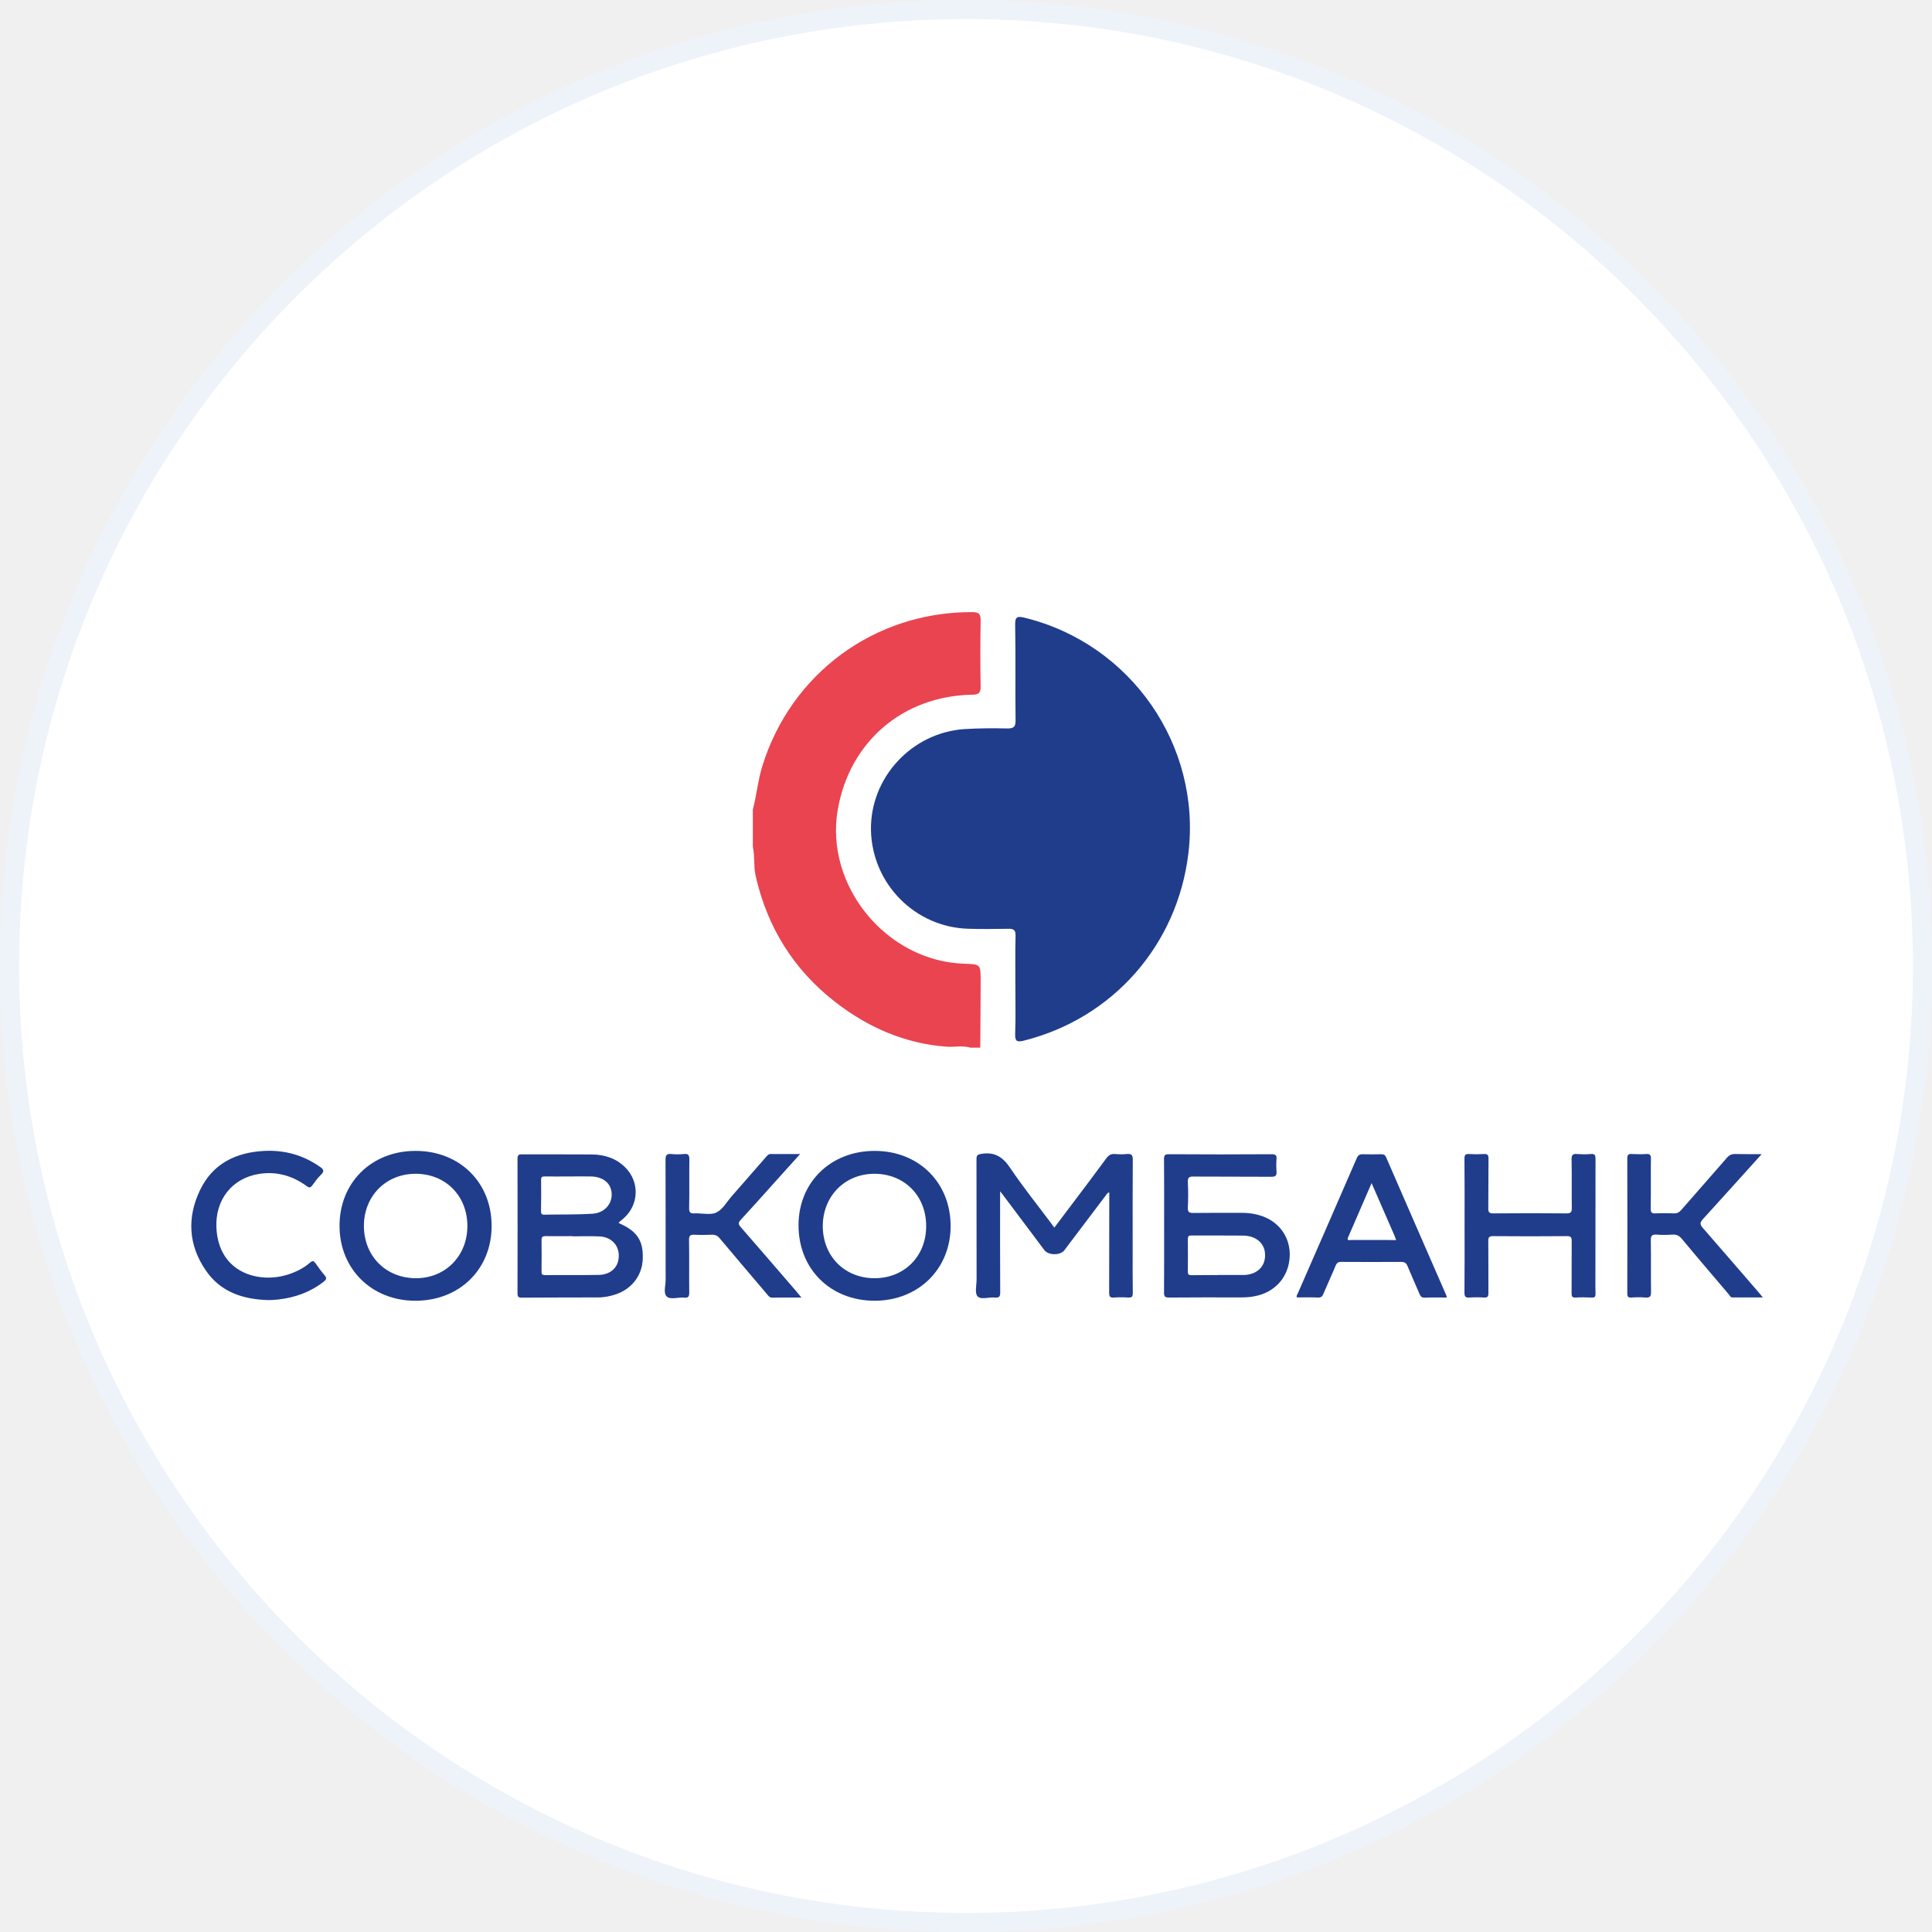
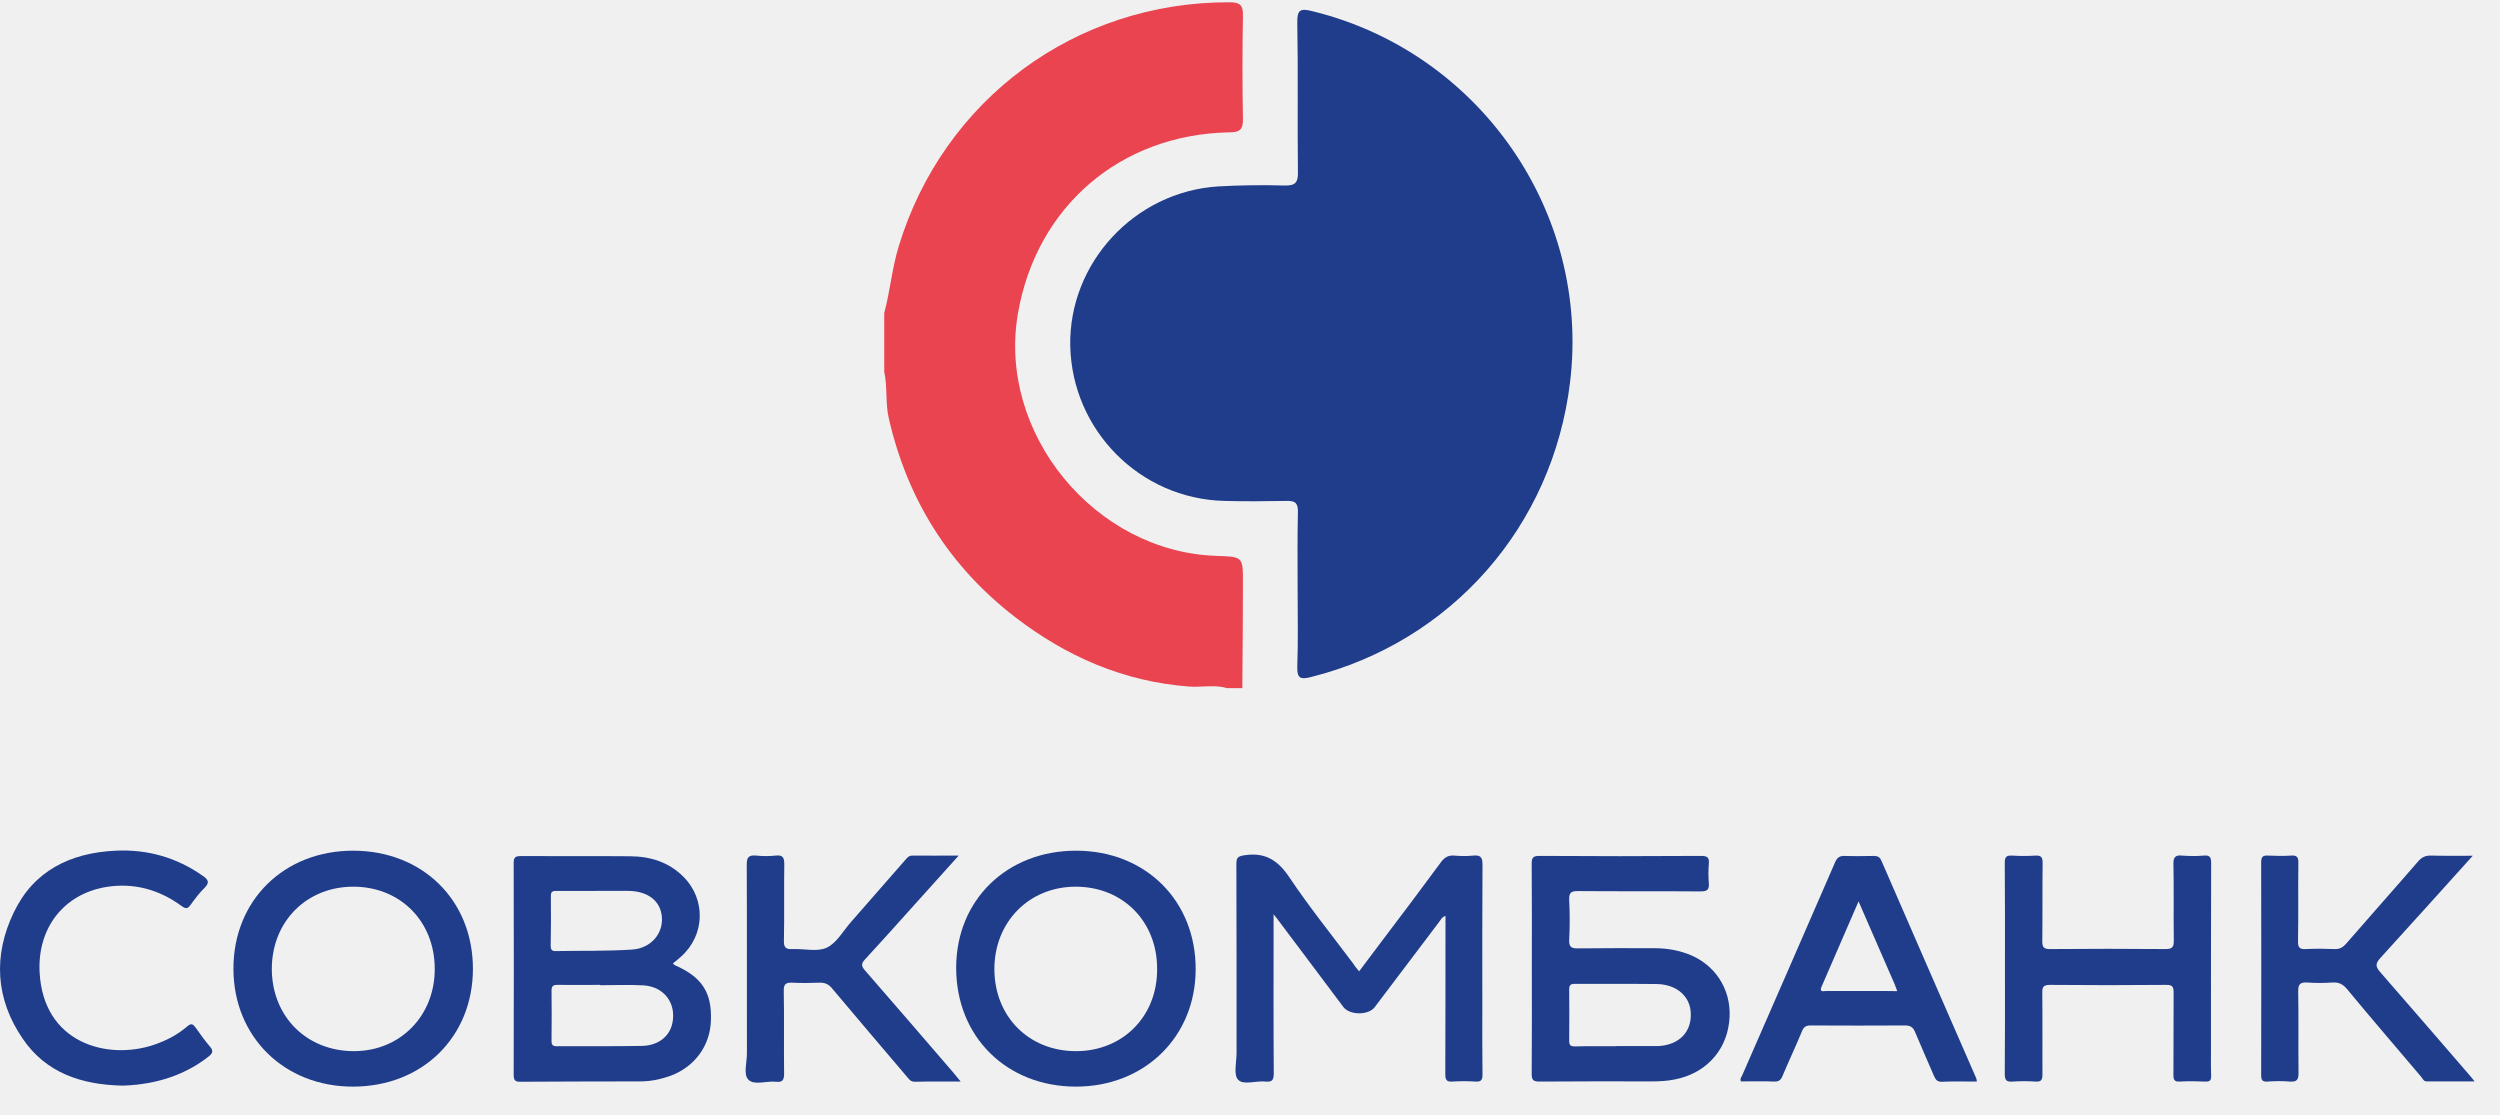
- <svg xmlns="http://www.w3.org/2000/svg" width="101" height="101" viewBox="0 0 101 101" fill="none">
-   <circle cx="50.5" cy="50.5" r="50" fill="white" stroke="#EEF3FA" />
-   <path d="M39.357 42.318C39.552 41.59 39.614 40.831 39.84 40.092C41.327 35.221 45.716 31.98 50.824 32C51.193 32 51.275 32.113 51.265 32.462C51.245 33.6 51.245 34.739 51.265 35.877C51.275 36.246 51.142 36.318 50.803 36.318C47.193 36.39 44.414 38.78 43.798 42.318C43.101 46.297 46.342 50.256 50.404 50.38C51.265 50.41 51.265 50.41 51.265 51.251C51.265 52.42 51.255 53.59 51.245 54.769C51.07 54.769 50.906 54.769 50.732 54.769C50.322 54.646 49.891 54.749 49.48 54.718C47.296 54.554 45.388 53.713 43.686 52.4C41.501 50.708 40.127 48.503 39.511 45.826C39.388 45.313 39.47 44.779 39.357 44.267C39.357 43.61 39.357 42.964 39.357 42.318Z" fill="#E94450" />
-   <path d="M53.081 51.498C53.081 50.636 53.07 49.764 53.091 48.903C53.091 48.636 53.009 48.554 52.742 48.554C52.045 48.564 51.337 48.575 50.639 48.554C47.84 48.482 45.593 46.205 45.532 43.405C45.48 40.657 47.665 38.288 50.445 38.113C51.173 38.072 51.911 38.062 52.65 38.082C53.019 38.093 53.101 37.969 53.091 37.621C53.07 35.969 53.101 34.328 53.07 32.677C53.06 32.236 53.183 32.195 53.583 32.298C59.121 33.662 62.803 38.964 62.127 44.605C61.552 49.405 58.178 53.231 53.532 54.4C53.163 54.492 53.06 54.441 53.07 54.051C53.101 53.2 53.081 52.349 53.081 51.498Z" fill="#203D8C" />
-   <path d="M55.122 64.173C55.38 63.831 55.627 63.505 55.869 63.18C56.531 62.305 57.193 61.429 57.844 60.543C57.962 60.386 58.085 60.313 58.287 60.329C58.489 60.346 58.697 60.352 58.904 60.329C59.146 60.307 59.219 60.374 59.219 60.627C59.208 62.187 59.213 63.752 59.213 65.312C59.213 66.076 59.208 66.839 59.219 67.602C59.219 67.787 59.168 67.843 58.983 67.832C58.731 67.815 58.478 67.815 58.225 67.832C58.018 67.849 57.984 67.765 57.984 67.579C57.99 65.924 57.99 64.269 57.99 62.613C57.99 62.523 57.99 62.434 57.99 62.333C57.861 62.372 57.833 62.467 57.777 62.535C57.064 63.477 56.351 64.42 55.639 65.363C55.431 65.638 54.808 65.632 54.6 65.357C53.894 64.42 53.192 63.483 52.491 62.546C52.44 62.473 52.384 62.406 52.283 62.277C52.283 62.439 52.283 62.529 52.283 62.619C52.283 64.263 52.277 65.913 52.289 67.557C52.289 67.776 52.238 67.854 52.014 67.832C51.699 67.798 51.279 67.961 51.105 67.77C50.947 67.602 51.054 67.187 51.054 66.884C51.054 64.79 51.054 62.697 51.048 60.604C51.048 60.391 51.105 60.352 51.318 60.318C52.014 60.212 52.434 60.492 52.816 61.065C53.478 62.052 54.23 62.984 54.943 63.938C54.988 64.016 55.049 64.084 55.122 64.173Z" fill="#203D8C" />
-   <path d="M76.564 64.061C76.564 62.9 76.57 61.738 76.558 60.576C76.558 60.38 76.603 60.318 76.805 60.33C77.058 60.346 77.31 60.346 77.563 60.33C77.759 60.318 77.815 60.374 77.815 60.571C77.804 61.435 77.815 62.299 77.804 63.163C77.804 63.365 77.843 63.433 78.062 63.433C79.341 63.421 80.621 63.421 81.9 63.433C82.136 63.433 82.17 63.348 82.17 63.146C82.159 62.299 82.175 61.452 82.159 60.61C82.153 60.369 82.231 60.307 82.456 60.33C82.686 60.346 82.922 60.352 83.157 60.33C83.382 60.307 83.41 60.397 83.41 60.593C83.404 62.669 83.404 64.74 83.404 66.816C83.404 67.086 83.399 67.355 83.41 67.624C83.415 67.776 83.382 67.843 83.213 67.832C82.933 67.821 82.652 67.815 82.372 67.832C82.186 67.843 82.159 67.77 82.159 67.608C82.164 66.698 82.159 65.784 82.164 64.875C82.164 64.684 82.125 64.622 81.923 64.622C80.632 64.633 79.341 64.633 78.056 64.622C77.832 64.622 77.798 64.701 77.804 64.897C77.815 65.801 77.804 66.698 77.81 67.602C77.81 67.787 77.759 67.843 77.579 67.832C77.327 67.815 77.075 67.815 76.822 67.832C76.62 67.849 76.558 67.793 76.558 67.579C76.57 66.407 76.564 65.234 76.564 64.061Z" fill="#203D8C" />
-   <path d="M41.896 67.832C41.341 67.832 40.858 67.826 40.376 67.837C40.224 67.843 40.168 67.736 40.089 67.647C39.27 66.681 38.445 65.716 37.632 64.746C37.514 64.6 37.39 64.543 37.205 64.549C36.908 64.56 36.605 64.566 36.307 64.549C36.094 64.538 36.015 64.594 36.021 64.824C36.038 65.733 36.021 66.648 36.032 67.557C36.032 67.759 35.999 67.865 35.763 67.837C35.449 67.804 35.039 67.966 34.848 67.77C34.669 67.591 34.803 67.186 34.798 66.883C34.792 64.802 34.803 62.72 34.792 60.632C34.792 60.38 34.859 60.307 35.106 60.329C35.32 60.352 35.538 60.352 35.752 60.329C35.999 60.301 36.038 60.402 36.038 60.627C36.027 61.474 36.044 62.321 36.027 63.163C36.021 63.393 36.1 63.444 36.313 63.432C36.694 63.416 37.132 63.533 37.446 63.388C37.772 63.236 37.985 62.843 38.243 62.546C38.844 61.861 39.444 61.171 40.044 60.486C40.112 60.413 40.162 60.329 40.291 60.329C40.785 60.335 41.273 60.329 41.829 60.329C41.313 60.902 40.841 61.429 40.364 61.957C39.814 62.568 39.27 63.18 38.715 63.78C38.58 63.926 38.602 64.01 38.72 64.145C39.691 65.262 40.662 66.384 41.627 67.506C41.7 67.596 41.778 67.692 41.896 67.832Z" fill="#203D8C" />
-   <path d="M92.096 60.335C91.036 61.508 90.037 62.624 89.027 63.73C88.864 63.909 88.859 64.01 89.021 64.196C90.009 65.323 90.985 66.463 91.967 67.596C92.023 67.658 92.074 67.725 92.158 67.826C91.597 67.826 91.081 67.826 90.564 67.826C90.463 67.826 90.43 67.731 90.379 67.669C89.56 66.704 88.735 65.744 87.927 64.768C87.787 64.6 87.647 64.527 87.428 64.543C87.158 64.56 86.883 64.566 86.614 64.543C86.378 64.527 86.294 64.588 86.3 64.841C86.317 65.744 86.3 66.642 86.311 67.546C86.317 67.787 86.238 67.849 86.013 67.832C85.772 67.809 85.525 67.815 85.284 67.832C85.099 67.843 85.071 67.776 85.071 67.607C85.076 65.256 85.076 62.905 85.071 60.554C85.071 60.363 85.132 60.318 85.306 60.329C85.559 60.34 85.811 60.346 86.064 60.329C86.272 60.312 86.311 60.397 86.305 60.582C86.294 61.446 86.311 62.31 86.294 63.174C86.288 63.388 86.356 63.444 86.558 63.432C86.872 63.416 87.192 63.421 87.512 63.432C87.68 63.438 87.787 63.376 87.893 63.253C88.685 62.338 89.493 61.435 90.284 60.52C90.407 60.38 90.531 60.324 90.716 60.329C91.154 60.34 91.586 60.335 92.096 60.335Z" fill="#203D8C" />
-   <path d="M14.069 67.966C12.7 67.938 11.521 67.54 10.753 66.406C9.849 65.088 9.771 63.646 10.455 62.22C11.117 60.834 12.329 60.239 13.833 60.166C14.894 60.116 15.865 60.391 16.734 61.003C16.914 61.126 16.97 61.221 16.791 61.401C16.617 61.569 16.471 61.766 16.33 61.962C16.235 62.097 16.168 62.108 16.027 62.002C15.281 61.457 14.439 61.221 13.519 61.373C12.111 61.609 11.246 62.737 11.314 64.184C11.426 66.558 13.553 67.125 15.085 66.62C15.494 66.485 15.882 66.289 16.207 66.008C16.353 65.879 16.409 65.924 16.499 66.047C16.65 66.261 16.802 66.474 16.97 66.67C17.099 66.816 17.054 66.9 16.925 67.001C16.229 67.546 15.432 67.832 14.563 67.933C14.383 67.955 14.204 67.961 14.069 67.966Z" fill="#203D8C" />
-   <path d="M32.402 63.966C32.385 63.96 32.373 63.943 32.34 63.91C32.441 63.825 32.531 63.758 32.609 63.685C33.406 62.978 33.445 61.788 32.688 61.031C32.205 60.548 31.599 60.357 30.931 60.352C29.719 60.341 28.502 60.352 27.29 60.346C27.11 60.346 27.054 60.386 27.054 60.576C27.059 62.922 27.059 65.262 27.054 67.607C27.054 67.793 27.104 67.843 27.29 67.838C28.614 67.826 29.944 67.832 31.268 67.826C31.599 67.826 31.919 67.759 32.228 67.652C33.053 67.361 33.58 66.648 33.602 65.8C33.636 64.869 33.305 64.364 32.402 63.966ZM28.288 61.665C28.288 61.513 28.361 61.502 28.479 61.502C28.906 61.508 29.338 61.502 29.764 61.502C30.134 61.502 30.511 61.496 30.881 61.502C31.526 61.513 31.941 61.85 31.975 62.383C32.014 62.922 31.61 63.41 30.982 63.449C30.134 63.505 29.287 63.483 28.44 63.5C28.316 63.5 28.283 63.444 28.283 63.331C28.294 62.776 28.294 62.22 28.288 61.665ZM32.323 65.89C32.233 66.334 31.852 66.637 31.313 66.648C30.37 66.665 29.427 66.653 28.485 66.659C28.35 66.659 28.311 66.614 28.311 66.485C28.316 65.93 28.316 65.368 28.311 64.813C28.311 64.667 28.361 64.622 28.502 64.622C28.979 64.628 29.456 64.622 29.927 64.622C29.927 64.628 29.927 64.633 29.927 64.633C30.41 64.633 30.898 64.611 31.38 64.639C32.059 64.689 32.458 65.239 32.323 65.89Z" fill="#203D8C" />
-   <path d="M66.171 63.651C65.773 63.477 65.352 63.404 64.92 63.404C64.078 63.404 63.237 63.399 62.395 63.41C62.17 63.415 62.086 63.365 62.097 63.124C62.12 62.686 62.12 62.248 62.097 61.81C62.086 61.564 62.154 61.502 62.4 61.508C63.753 61.519 65.111 61.508 66.463 61.519C66.693 61.519 66.749 61.451 66.733 61.238C66.716 61.025 66.716 60.812 66.733 60.599C66.755 60.385 66.676 60.34 66.469 60.34C64.684 60.352 62.9 60.352 61.115 60.34C60.908 60.34 60.852 60.385 60.852 60.599C60.863 61.76 60.857 62.922 60.857 64.083C60.857 65.245 60.863 66.406 60.852 67.568C60.852 67.77 60.891 67.832 61.11 67.832C62.35 67.82 63.596 67.826 64.836 67.826C65.088 67.826 65.341 67.815 65.588 67.764C66.587 67.579 67.288 66.855 67.406 65.873C67.529 64.914 67.047 64.044 66.171 63.651ZM65.066 66.653C65.038 66.653 65.01 66.653 64.982 66.653C64.544 66.653 64.106 66.653 63.663 66.653C63.663 66.653 63.663 66.653 63.663 66.659C63.203 66.659 62.748 66.653 62.288 66.664C62.142 66.664 62.097 66.625 62.097 66.474C62.103 65.907 62.103 65.34 62.097 64.773C62.097 64.622 62.148 64.588 62.288 64.588C63.192 64.594 64.101 64.583 65.004 64.594C65.655 64.605 66.098 64.987 66.132 65.531C66.177 66.171 65.756 66.614 65.066 66.653Z" fill="#203D8C" />
-   <path d="M45.734 60.166C43.434 60.161 41.75 61.8 41.745 64.044C41.739 66.339 43.411 67.995 45.718 68C48.001 68 49.691 66.35 49.696 64.106C49.702 61.828 48.035 60.172 45.734 60.166ZM45.723 66.822C44.158 66.822 43.018 65.677 43.013 64.1C43.013 62.535 44.163 61.362 45.712 61.362C47.272 61.362 48.417 62.507 48.417 64.089C48.428 65.66 47.283 66.822 45.723 66.822Z" fill="#203D8C" />
-   <path d="M21.723 60.166C19.422 60.166 17.744 61.822 17.75 64.094C17.756 66.345 19.433 68 21.717 68C24.024 68 25.701 66.35 25.701 64.089C25.701 61.811 24.029 60.166 21.723 60.166ZM21.762 66.822C20.185 66.827 19.029 65.677 19.024 64.094C19.024 62.523 20.174 61.362 21.729 61.362C23.288 61.362 24.433 62.512 24.433 64.089C24.439 65.643 23.294 66.816 21.762 66.822Z" fill="#203D8C" />
-   <path d="M75.61 67.72C74.561 65.312 73.505 62.905 72.462 60.498C72.406 60.374 72.338 60.341 72.209 60.341C71.889 60.346 71.575 60.352 71.255 60.341C71.081 60.335 70.997 60.386 70.924 60.554C69.903 62.911 68.871 65.268 67.844 67.619C67.816 67.68 67.759 67.737 67.799 67.826C68.163 67.826 68.528 67.815 68.893 67.832C69.05 67.838 69.123 67.787 69.179 67.647C69.387 67.153 69.617 66.665 69.824 66.165C69.886 66.008 69.97 65.963 70.133 65.969C71.171 65.975 72.209 65.975 73.242 65.969C73.416 65.969 73.511 66.019 73.579 66.182C73.781 66.671 73.999 67.153 74.207 67.641C74.263 67.776 74.325 67.849 74.487 67.838C74.858 67.821 75.234 67.832 75.632 67.832C75.621 67.77 75.621 67.742 75.61 67.72ZM72.535 64.824C71.901 64.824 71.266 64.824 70.632 64.824C70.548 64.824 70.391 64.88 70.475 64.684C70.879 63.752 71.283 62.815 71.704 61.85C72.114 62.793 72.512 63.702 72.905 64.606C72.927 64.662 72.95 64.723 72.989 64.83C72.821 64.824 72.681 64.824 72.535 64.824Z" fill="#203D8C" />
+ <svg xmlns="http://www.w3.org/2000/svg" width="83" height="37" viewBox="0 0 83 37" fill="none">
+   <path d="M29.357 10.394C29.552 9.666 29.614 8.907 29.84 8.169C31.327 3.297 35.716 0.056 40.824 0.076C41.193 0.076 41.275 0.189 41.265 0.538C41.245 1.676 41.245 2.815 41.265 3.953C41.275 4.322 41.142 4.394 40.803 4.394C37.193 4.466 34.414 6.856 33.798 10.394C33.101 14.374 36.342 18.333 40.404 18.456C41.265 18.486 41.265 18.486 41.265 19.328C41.265 20.497 41.255 21.666 41.245 22.845C41.07 22.845 40.906 22.845 40.732 22.845C40.322 22.722 39.891 22.825 39.48 22.794C37.296 22.63 35.388 21.789 33.686 20.476C31.501 18.784 30.127 16.579 29.511 13.902C29.388 13.389 29.47 12.856 29.357 12.343C29.357 11.687 29.357 11.04 29.357 10.394Z" fill="#E94450" />
+   <path d="M43.081 19.574C43.081 18.712 43.07 17.84 43.091 16.979C43.091 16.712 43.009 16.63 42.742 16.63C42.045 16.64 41.337 16.651 40.64 16.63C37.84 16.558 35.593 14.282 35.532 11.482C35.481 8.733 37.665 6.364 40.445 6.189C41.173 6.148 41.911 6.138 42.65 6.159C43.019 6.169 43.101 6.046 43.091 5.697C43.07 4.046 43.101 2.405 43.07 0.753C43.06 0.312 43.183 0.271 43.583 0.374C49.122 1.738 52.804 7.041 52.127 12.682C51.552 17.482 48.178 21.307 43.532 22.476C43.163 22.569 43.06 22.517 43.07 22.128C43.101 21.276 43.081 20.425 43.081 19.574Z" fill="#203D8C" />
+   <path d="M45.123 32.249C45.381 31.907 45.627 31.582 45.869 31.256C46.531 30.381 47.193 29.505 47.844 28.619C47.962 28.462 48.085 28.389 48.287 28.406C48.489 28.422 48.697 28.428 48.905 28.406C49.146 28.383 49.219 28.451 49.219 28.703C49.208 30.263 49.213 31.829 49.213 33.389C49.213 34.152 49.208 34.915 49.219 35.678C49.219 35.863 49.168 35.919 48.983 35.908C48.731 35.891 48.478 35.891 48.226 35.908C48.018 35.925 47.984 35.841 47.984 35.656C47.99 34 47.99 32.345 47.99 30.689C47.99 30.6 47.99 30.51 47.99 30.409C47.861 30.448 47.833 30.544 47.777 30.611C47.064 31.554 46.351 32.496 45.639 33.439C45.431 33.714 44.808 33.708 44.601 33.433C43.894 32.496 43.192 31.559 42.491 30.622C42.44 30.549 42.384 30.482 42.283 30.353C42.283 30.515 42.283 30.605 42.283 30.695C42.283 32.339 42.277 33.989 42.289 35.633C42.289 35.852 42.238 35.931 42.014 35.908C41.7 35.874 41.279 36.037 41.105 35.846C40.947 35.678 41.054 35.263 41.054 34.96C41.054 32.867 41.054 30.774 41.048 28.68C41.048 28.467 41.105 28.428 41.318 28.394C42.014 28.288 42.435 28.568 42.816 29.141C43.478 30.128 44.23 31.06 44.943 32.014C44.988 32.092 45.05 32.16 45.123 32.249Z" fill="#203D8C" />
+   <path d="M66.564 32.137C66.564 30.976 66.569 29.814 66.558 28.653C66.558 28.456 66.603 28.394 66.805 28.406C67.058 28.422 67.31 28.422 67.563 28.406C67.759 28.394 67.815 28.451 67.815 28.647C67.804 29.511 67.815 30.375 67.804 31.239C67.804 31.442 67.843 31.509 68.062 31.509C69.341 31.498 70.621 31.498 71.9 31.509C72.136 31.509 72.17 31.425 72.17 31.223C72.158 30.375 72.175 29.528 72.158 28.686C72.153 28.445 72.231 28.383 72.456 28.406C72.686 28.422 72.921 28.428 73.157 28.406C73.382 28.383 73.41 28.473 73.41 28.669C73.404 30.746 73.404 32.816 73.404 34.892C73.404 35.162 73.398 35.431 73.41 35.701C73.415 35.852 73.382 35.919 73.213 35.908C72.933 35.897 72.652 35.891 72.372 35.908C72.186 35.919 72.158 35.846 72.158 35.684C72.164 34.775 72.158 33.86 72.164 32.951C72.164 32.76 72.125 32.698 71.923 32.698C70.632 32.71 69.341 32.71 68.056 32.698C67.832 32.698 67.798 32.777 67.804 32.973C67.815 33.877 67.804 34.775 67.809 35.678C67.809 35.863 67.759 35.919 67.579 35.908C67.327 35.891 67.074 35.891 66.822 35.908C66.62 35.925 66.558 35.869 66.558 35.656C66.569 34.483 66.564 33.31 66.564 32.137Z" fill="#203D8C" />
+   <path d="M31.896 35.908C31.341 35.908 30.858 35.902 30.375 35.914C30.224 35.919 30.168 35.813 30.089 35.723C29.27 34.758 28.445 33.792 27.631 32.822C27.514 32.676 27.39 32.62 27.205 32.625C26.907 32.636 26.605 32.642 26.307 32.625C26.094 32.614 26.015 32.67 26.021 32.9C26.038 33.809 26.021 34.724 26.032 35.633C26.032 35.835 25.998 35.942 25.763 35.914C25.449 35.88 25.039 36.043 24.848 35.846C24.669 35.667 24.803 35.263 24.798 34.96C24.792 32.878 24.803 30.796 24.792 28.709C24.792 28.456 24.859 28.383 25.106 28.405C25.32 28.428 25.538 28.428 25.752 28.405C25.998 28.377 26.038 28.478 26.038 28.703C26.026 29.55 26.043 30.398 26.026 31.239C26.021 31.469 26.099 31.52 26.313 31.509C26.694 31.492 27.132 31.61 27.446 31.464C27.772 31.312 27.985 30.919 28.243 30.622C28.843 29.937 29.444 29.247 30.044 28.563C30.112 28.49 30.162 28.405 30.291 28.405C30.785 28.411 31.273 28.405 31.829 28.405C31.312 28.978 30.841 29.505 30.364 30.033C29.814 30.644 29.27 31.256 28.714 31.857C28.58 32.002 28.602 32.087 28.72 32.221C29.691 33.338 30.662 34.46 31.627 35.583C31.7 35.672 31.778 35.768 31.896 35.908Z" fill="#203D8C" />
+   <path d="M82.096 28.411C81.036 29.584 80.037 30.701 79.027 31.806C78.864 31.985 78.859 32.087 79.021 32.272C80.009 33.4 80.985 34.539 81.967 35.672C82.023 35.734 82.074 35.801 82.158 35.902C81.597 35.902 81.081 35.902 80.564 35.902C80.463 35.902 80.43 35.807 80.379 35.745C79.56 34.78 78.735 33.821 77.927 32.844C77.787 32.676 77.647 32.603 77.428 32.62C77.158 32.636 76.883 32.642 76.614 32.62C76.378 32.603 76.294 32.664 76.3 32.917C76.317 33.821 76.3 34.718 76.311 35.622C76.317 35.863 76.238 35.925 76.013 35.908C75.772 35.886 75.525 35.891 75.284 35.908C75.099 35.919 75.071 35.852 75.071 35.684C75.076 33.332 75.076 30.981 75.071 28.63C75.071 28.439 75.132 28.394 75.306 28.405C75.559 28.417 75.811 28.422 76.064 28.405C76.272 28.389 76.311 28.473 76.305 28.658C76.294 29.522 76.311 30.386 76.294 31.25C76.288 31.464 76.356 31.52 76.558 31.509C76.872 31.492 77.192 31.497 77.512 31.509C77.68 31.514 77.787 31.452 77.893 31.329C78.685 30.414 79.493 29.511 80.284 28.596C80.407 28.456 80.531 28.4 80.716 28.405C81.154 28.417 81.586 28.411 82.096 28.411Z" fill="#203D8C" />
+   <path d="M4.069 36.043C2.7 36.015 1.521 35.616 0.753 34.483C-0.151 33.164 -0.229 31.722 0.455 30.297C1.117 28.91 2.329 28.316 3.833 28.243C4.894 28.192 5.865 28.467 6.734 29.079C6.914 29.202 6.97 29.298 6.791 29.477C6.617 29.646 6.471 29.842 6.33 30.038C6.235 30.173 6.168 30.184 6.027 30.078C5.281 29.533 4.439 29.298 3.519 29.449C2.111 29.685 1.246 30.813 1.314 32.261C1.426 34.634 3.553 35.201 5.085 34.696C5.494 34.561 5.881 34.365 6.207 34.084C6.353 33.955 6.409 34 6.499 34.123C6.65 34.337 6.802 34.55 6.97 34.746C7.099 34.892 7.054 34.976 6.925 35.077C6.229 35.622 5.433 35.908 4.563 36.009C4.383 36.031 4.204 36.037 4.069 36.043Z" fill="#203D8C" />
+   <path d="M22.402 32.042C22.385 32.036 22.374 32.019 22.34 31.986C22.441 31.901 22.531 31.834 22.609 31.761C23.406 31.054 23.445 29.864 22.688 29.107C22.205 28.624 21.599 28.434 20.931 28.428C19.719 28.417 18.502 28.428 17.29 28.422C17.11 28.422 17.054 28.462 17.054 28.652C17.06 30.998 17.06 33.338 17.054 35.684C17.054 35.869 17.105 35.919 17.29 35.914C18.614 35.902 19.944 35.908 21.268 35.902C21.599 35.902 21.919 35.835 22.228 35.728C23.053 35.437 23.58 34.724 23.602 33.877C23.636 32.945 23.305 32.44 22.402 32.042ZM18.288 29.741C18.288 29.59 18.361 29.578 18.479 29.578C18.906 29.584 19.338 29.578 19.764 29.578C20.135 29.578 20.511 29.573 20.881 29.578C21.526 29.59 21.942 29.926 21.975 30.459C22.015 30.998 21.61 31.486 20.982 31.526C20.135 31.582 19.287 31.559 18.44 31.576C18.317 31.576 18.283 31.52 18.283 31.408C18.294 30.852 18.294 30.297 18.288 29.741ZM22.323 33.967C22.233 34.41 21.852 34.713 21.313 34.724C20.37 34.741 19.428 34.73 18.485 34.735C18.35 34.735 18.311 34.69 18.311 34.561C18.317 34.006 18.317 33.445 18.311 32.889C18.311 32.743 18.361 32.698 18.502 32.698C18.979 32.704 19.456 32.698 19.927 32.698C19.927 32.704 19.927 32.709 19.927 32.709C20.41 32.709 20.898 32.687 21.38 32.715C22.059 32.766 22.458 33.316 22.323 33.967Z" fill="#203D8C" />
+   <path d="M56.172 31.727C55.773 31.553 55.352 31.48 54.92 31.48C54.078 31.48 53.237 31.475 52.395 31.486C52.17 31.492 52.086 31.441 52.097 31.2C52.12 30.762 52.12 30.324 52.097 29.887C52.086 29.64 52.154 29.578 52.401 29.584C53.753 29.595 55.111 29.584 56.463 29.595C56.693 29.595 56.749 29.528 56.733 29.314C56.716 29.101 56.716 28.888 56.733 28.675C56.755 28.461 56.676 28.416 56.469 28.416C54.684 28.428 52.9 28.428 51.115 28.416C50.908 28.416 50.852 28.461 50.852 28.675C50.863 29.836 50.857 30.998 50.857 32.159C50.857 33.321 50.863 34.483 50.852 35.644C50.852 35.846 50.891 35.908 51.11 35.908C52.35 35.897 53.596 35.902 54.836 35.902C55.089 35.902 55.341 35.891 55.588 35.84C56.587 35.655 57.288 34.931 57.406 33.949C57.529 32.99 57.047 32.12 56.172 31.727ZM55.066 34.729C55.038 34.729 55.01 34.729 54.982 34.729C54.544 34.729 54.106 34.729 53.663 34.729C53.663 34.729 53.663 34.729 53.663 34.735C53.203 34.735 52.748 34.729 52.288 34.741C52.142 34.741 52.097 34.701 52.097 34.55C52.103 33.983 52.103 33.416 52.097 32.85C52.097 32.698 52.148 32.664 52.288 32.664C53.192 32.67 54.101 32.659 55.004 32.67C55.655 32.681 56.099 33.063 56.132 33.607C56.177 34.247 55.756 34.69 55.066 34.729Z" fill="#203D8C" />
+   <path d="M35.734 28.243C33.434 28.237 31.75 29.876 31.745 32.12C31.739 34.415 33.411 36.071 35.718 36.076C38.001 36.076 39.691 34.426 39.696 32.182C39.702 29.904 38.035 28.248 35.734 28.243ZM35.723 34.898C34.158 34.898 33.018 33.753 33.013 32.176C33.013 30.611 34.163 29.438 35.712 29.438C37.272 29.438 38.417 30.583 38.417 32.165C38.428 33.736 37.283 34.898 35.723 34.898Z" fill="#203D8C" />
+   <path d="M11.723 28.243C9.422 28.243 7.744 29.898 7.75 32.171C7.756 34.421 9.433 36.076 11.717 36.076C14.024 36.076 15.701 34.426 15.701 32.165C15.701 29.887 14.029 28.243 11.723 28.243ZM11.762 34.898C10.185 34.904 9.029 33.753 9.024 32.171C9.024 30.599 10.174 29.438 11.729 29.438C13.289 29.438 14.433 30.588 14.433 32.165C14.439 33.719 13.294 34.892 11.762 34.898Z" fill="#203D8C" />
+   <path d="M65.61 35.796C64.561 33.389 63.505 30.981 62.462 28.574C62.406 28.451 62.338 28.417 62.209 28.417C61.889 28.422 61.575 28.428 61.255 28.417C61.081 28.411 60.997 28.462 60.924 28.63C59.903 30.987 58.87 33.344 57.844 35.695C57.816 35.757 57.759 35.813 57.799 35.903C58.163 35.903 58.528 35.891 58.893 35.908C59.05 35.914 59.123 35.863 59.179 35.723C59.387 35.229 59.617 34.741 59.824 34.242C59.886 34.084 59.97 34.04 60.133 34.045C61.171 34.051 62.209 34.051 63.242 34.045C63.416 34.045 63.511 34.096 63.578 34.258C63.781 34.747 63.999 35.229 64.207 35.717C64.263 35.852 64.325 35.925 64.487 35.914C64.858 35.897 65.234 35.908 65.632 35.908C65.621 35.846 65.621 35.818 65.61 35.796ZM62.535 32.901C61.901 32.901 61.267 32.901 60.633 32.901C60.548 32.901 60.391 32.957 60.475 32.76C60.879 31.829 61.283 30.892 61.704 29.926C62.114 30.869 62.512 31.778 62.905 32.682C62.928 32.738 62.95 32.8 62.989 32.906C62.821 32.901 62.681 32.901 62.535 32.901Z" fill="#203D8C" />
</svg>
